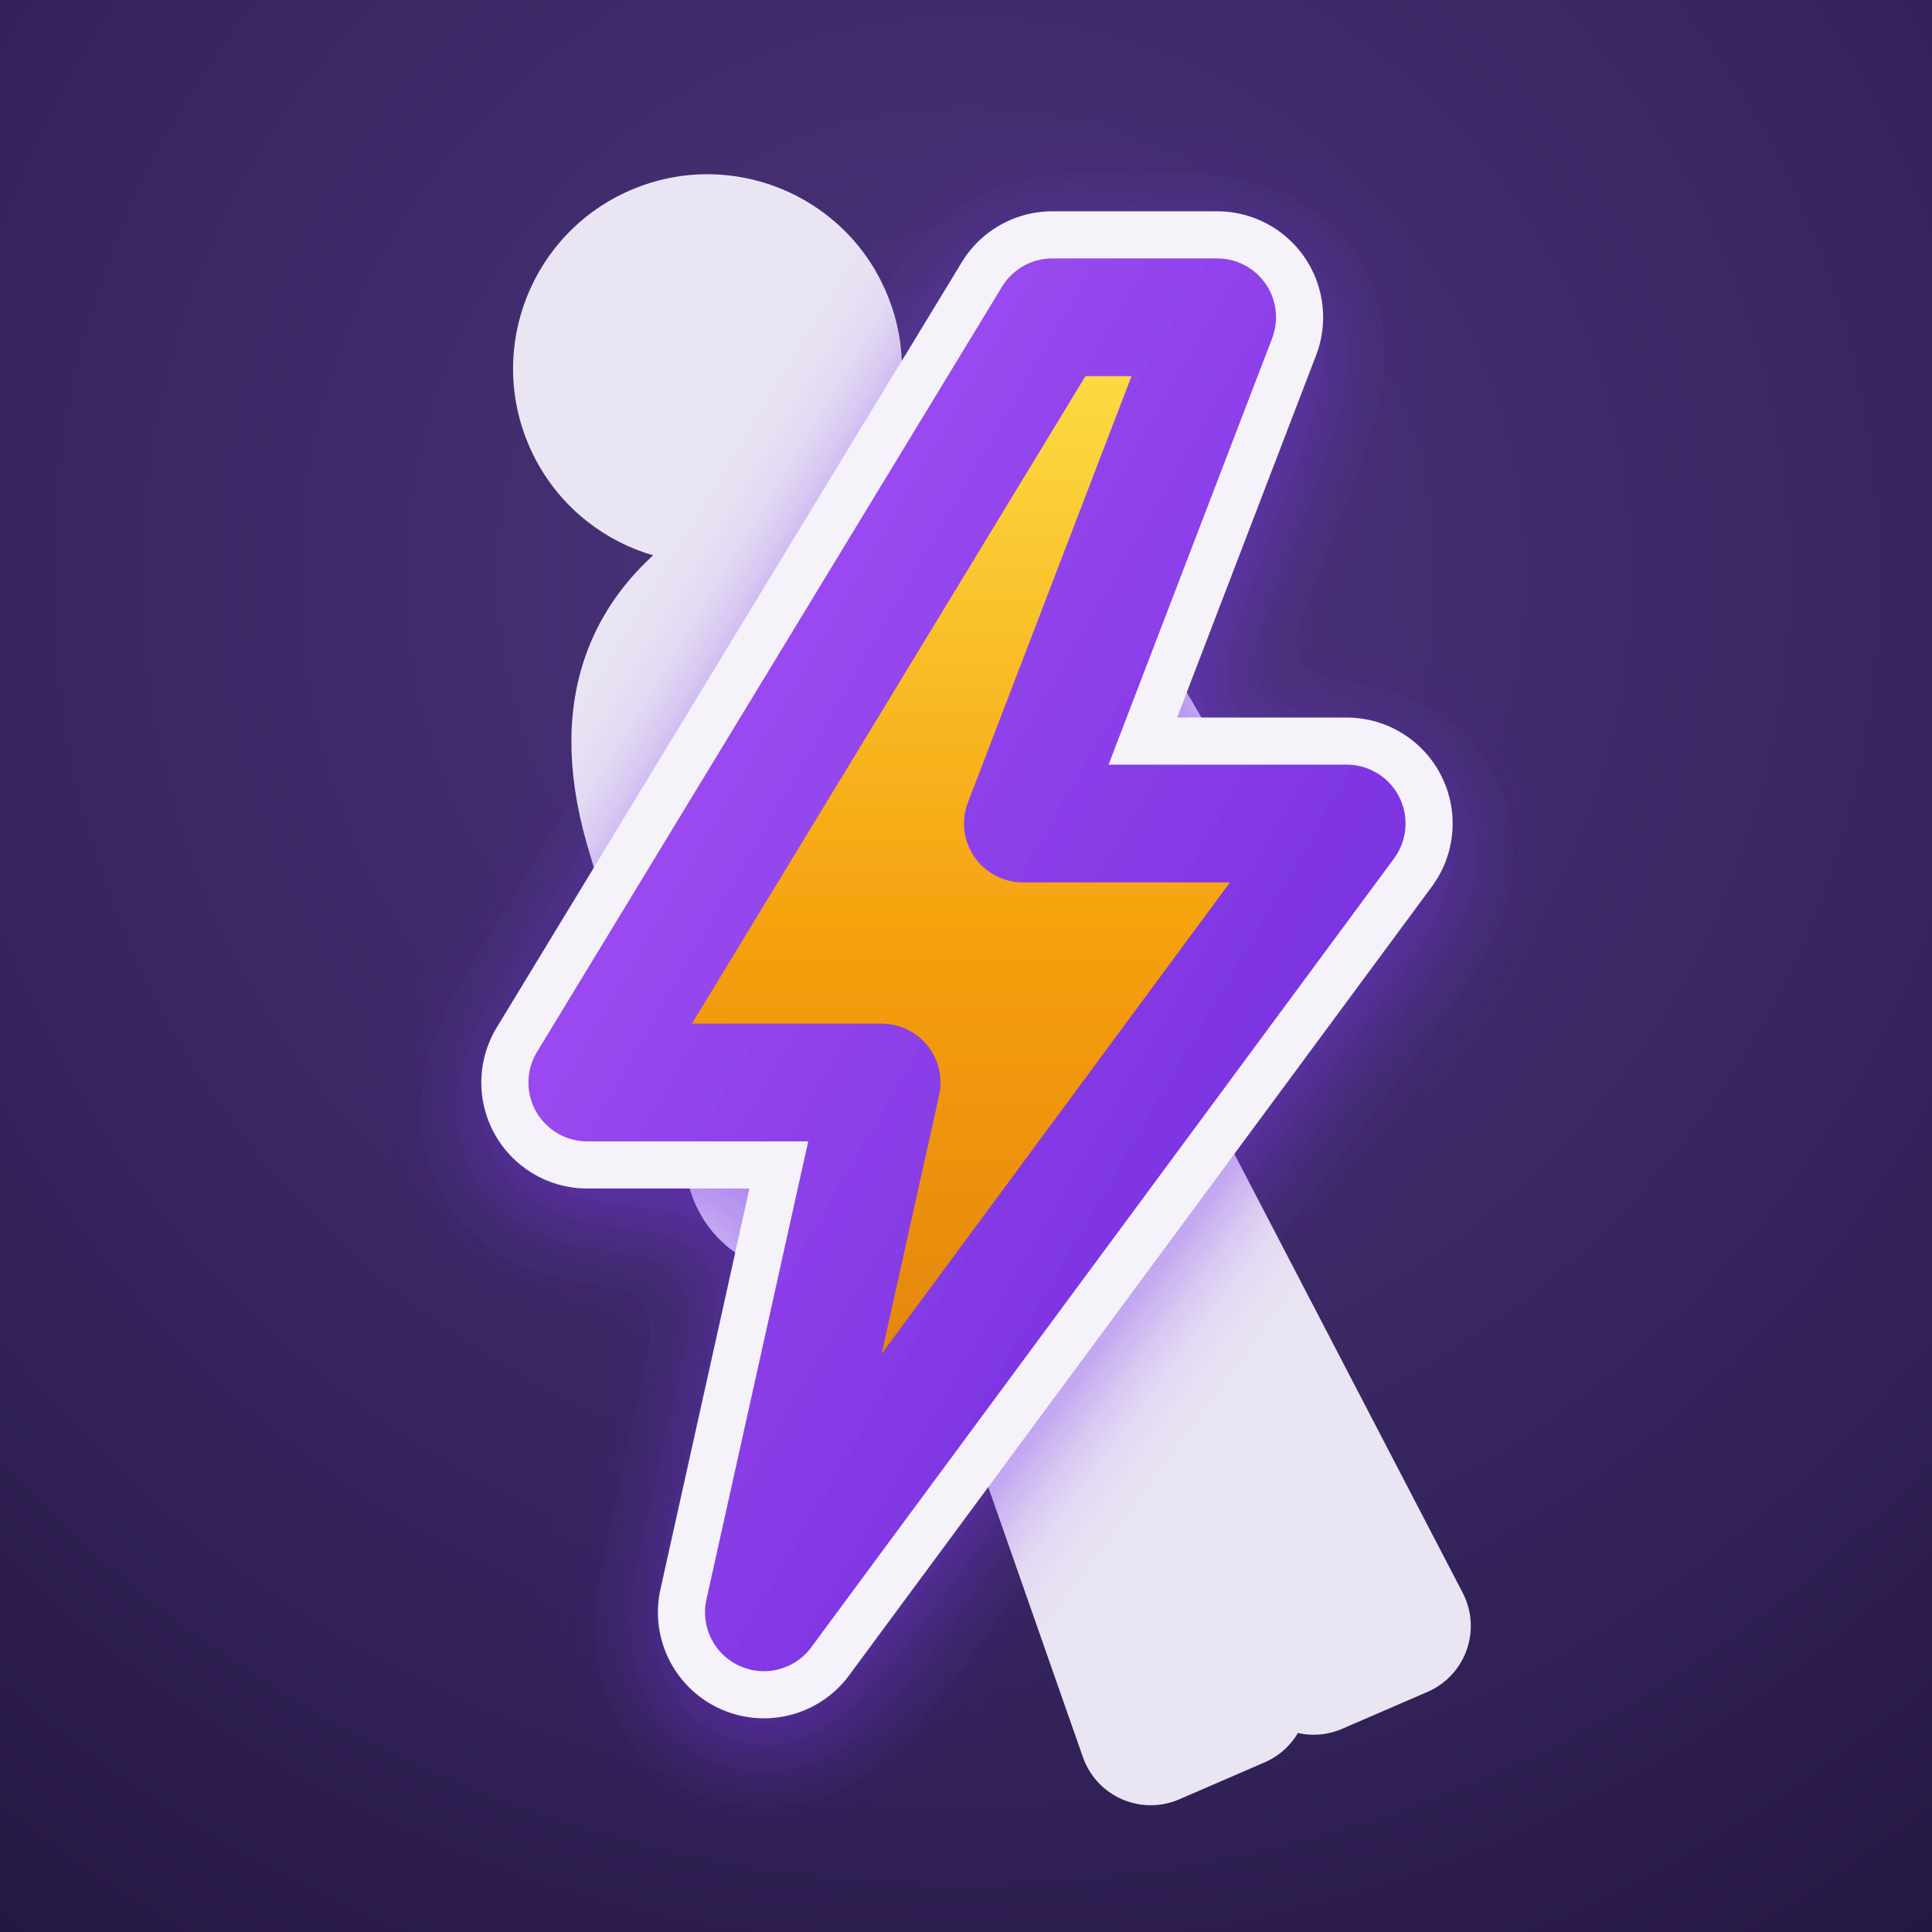
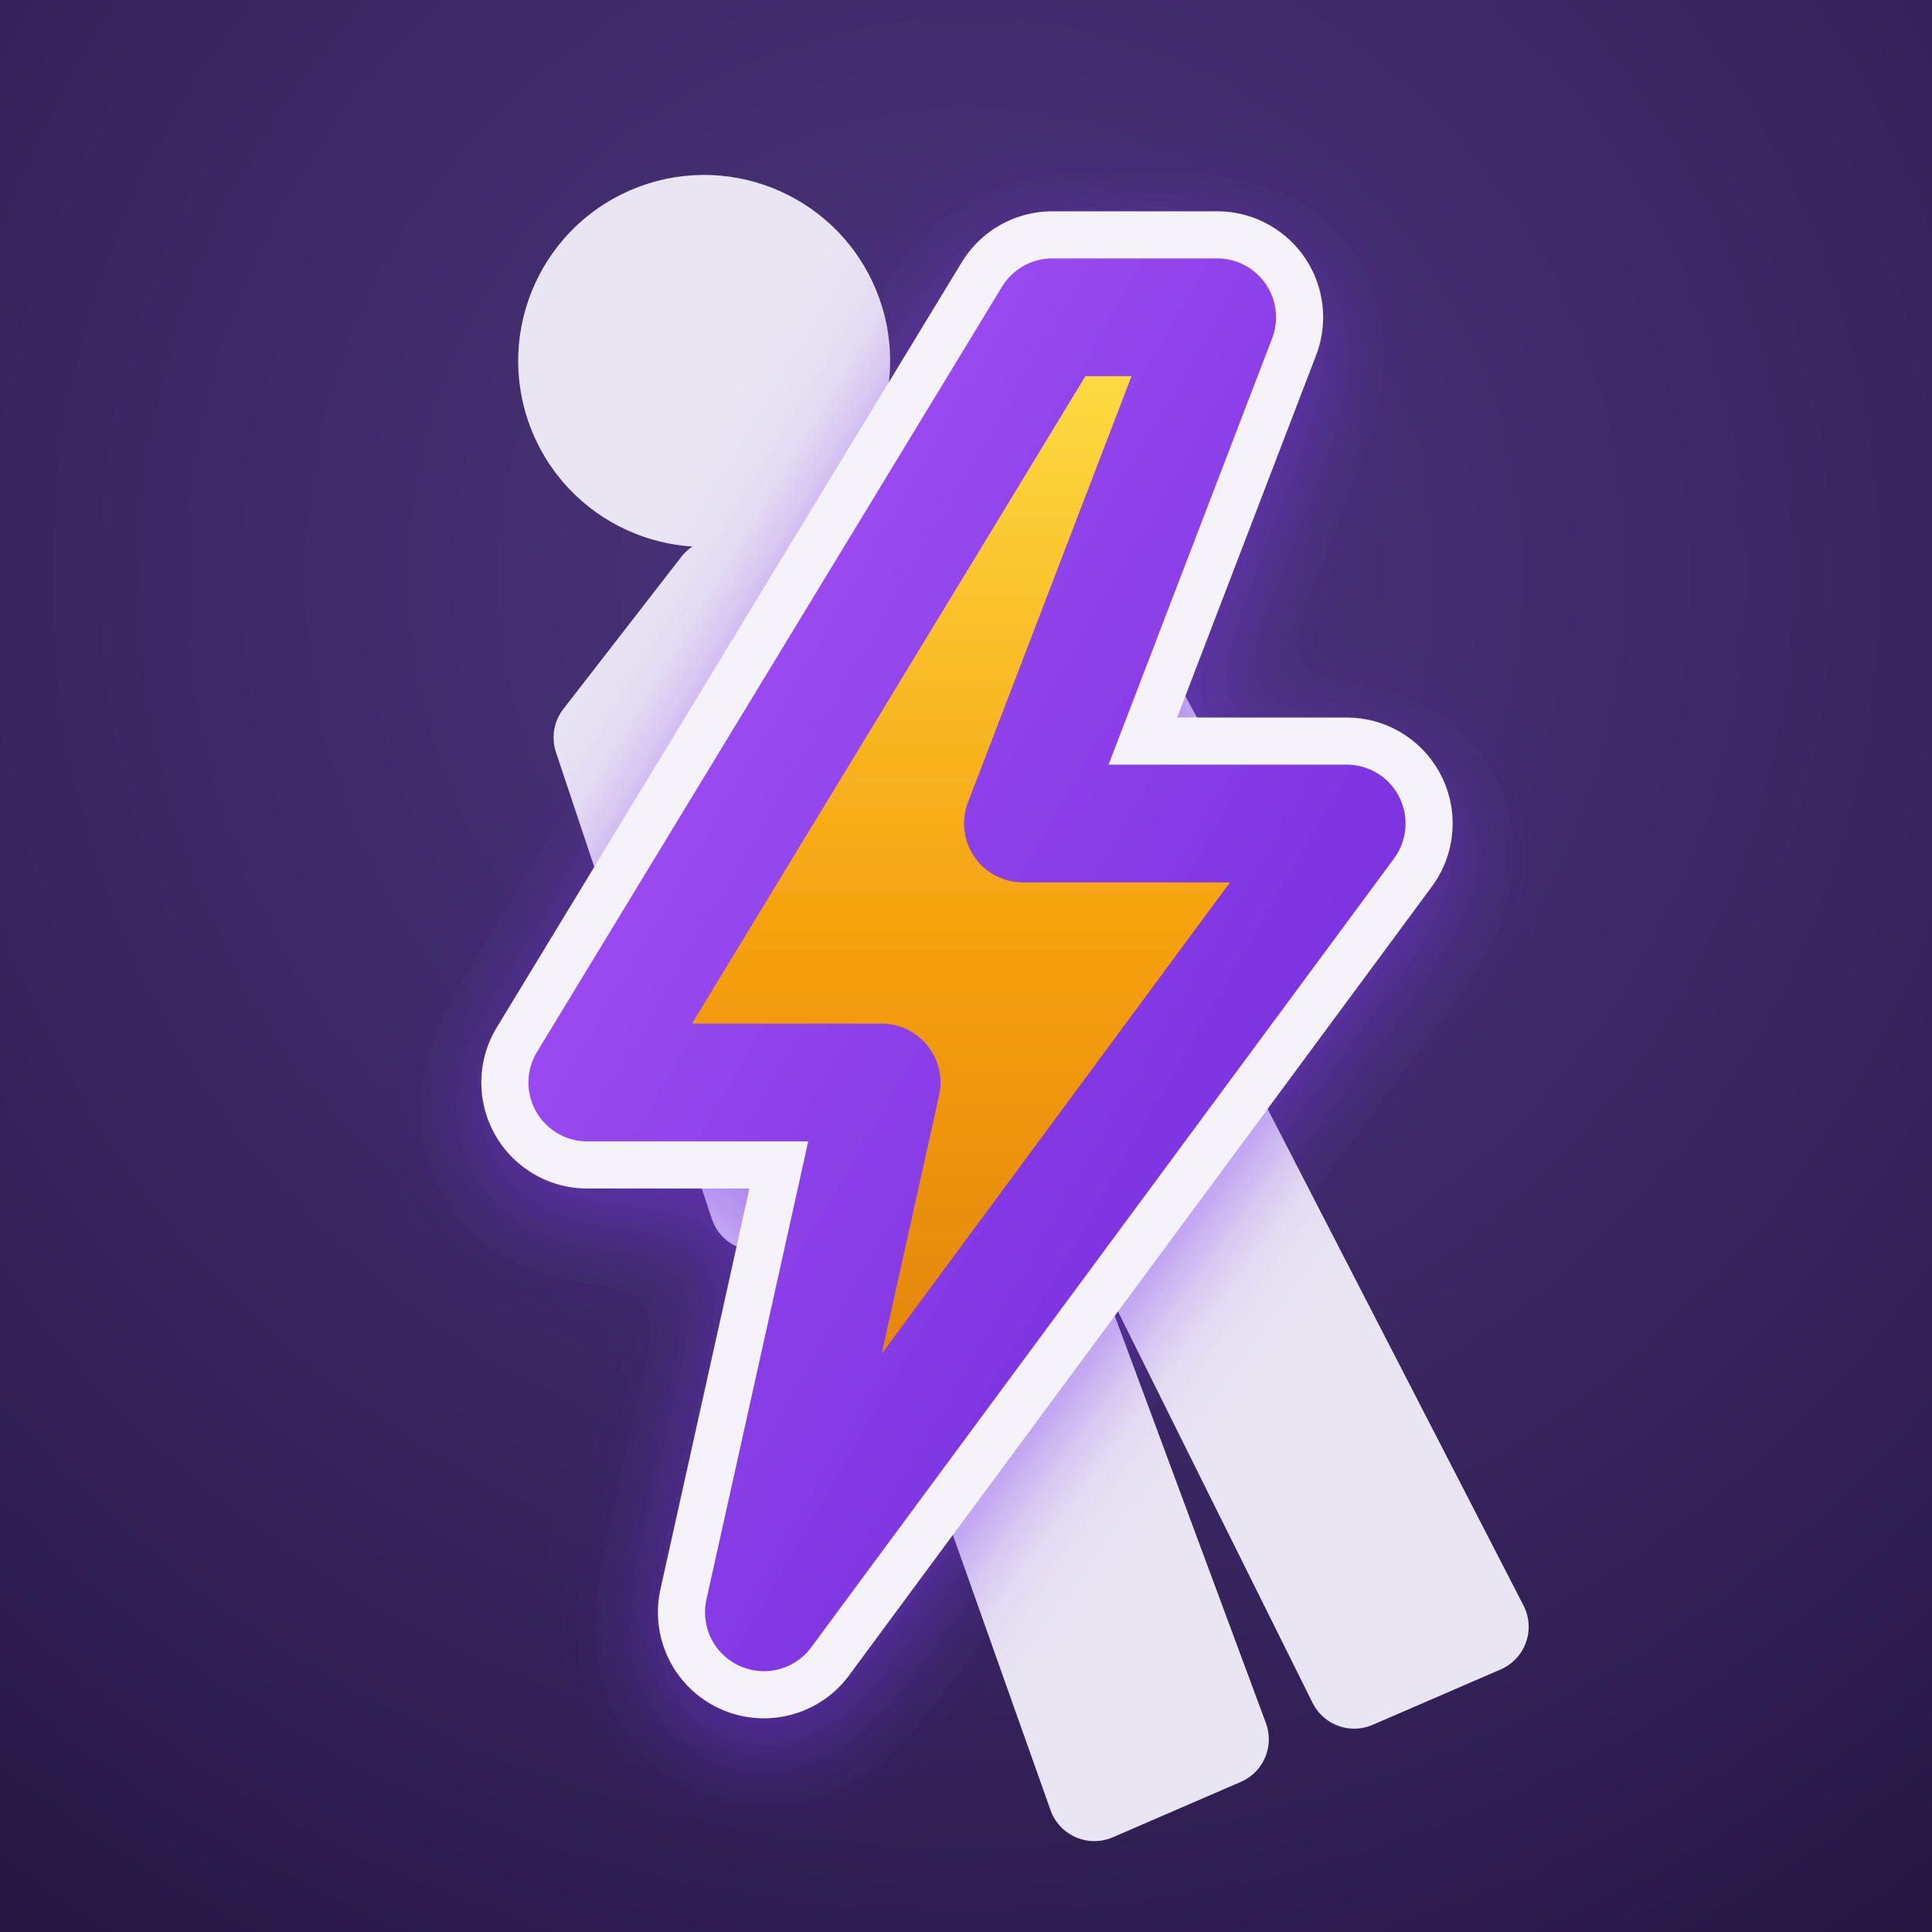
<svg xmlns="http://www.w3.org/2000/svg" width="512" height="512" viewBox="0 0 512 512">
  <defs>
    <radialGradient id="bgr" cx="0.5" cy="0.3" r="1.0">
      <stop offset="0" stop-color="#4d357e" />
      <stop offset="0.55" stop-color="#35245c" />
      <stop offset="1" stop-color="#1d1136" />
    </radialGradient>
    <linearGradient id="bolt" x1="0" y1="0" x2="0" y2="1">
      <stop offset="0" stop-color="#fde047" />
      <stop offset="0.5" stop-color="#f59e0b" />
      <stop offset="1" stop-color="#d97706" />
    </linearGradient>
    <linearGradient id="edge" x1="0" y1="0" x2="1" y2="1">
      <stop offset="0" stop-color="#a855f7" />
      <stop offset="1" stop-color="#6d28d9" />
    </linearGradient>
    <filter id="sh" x="-30%" y="-30%" width="160%" height="160%">
      <feDropShadow dx="0" dy="10" stdDeviation="18" flood-color="#7c3aed" flood-opacity="0.6" />
    </filter>
  </defs>
  <rect width="512" height="512" fill="url(#bgr)" />
-   <g transform="rotate(-23.4 256 256) translate(256 256) scale(1.12) translate(-256 -256)" opacity="0.97" fill="#efeaf7" stroke="#efeaf7" stroke-width="34" stroke-linejoin="round" stroke-linecap="round">
-     <circle cx="256" cy="102" r="46" stroke="none" />
-     <path d="M256 150 C222 150 206 166 202 196 L192 280 C190 294 210 298 214 286 L228 214 C230 244 232 268 234 300 L224 440 L246 440 L252 332 L256 326 L260 332 L266 440 L288 440 L278 300 C280 268 282 244 284 214 L298 286 C302 298 322 294 320 280 L310 196 C306 166 290 150 256 150 Z" />
+   <g transform="rotate(-23.4 256 256) translate(256 256) scale(1.12) translate(-256 -256)" opacity="0.97" fill="#efeaf7" stroke="#efeaf7" stroke-width="22" stroke-linejoin="round" stroke-linecap="round">
+     <circle cx="256" cy="100" r="44" stroke="none" />
+     <path d="M238 150 L198 172 L188 288 L214 296 L222 210 L216 300 L206 448 L239 448 L246 316 L256 306 L266 316 L273 448 L306 448 L296 300 L290 210 L298 296 L324 288 L314 172 L274 150 Z" />
  </g>
  <g transform="translate(48 56) scale(0.78)" filter="url(#sh)">
    <path d="M296 36 L138 296 L238 296 L198 476 L396 208 L286 208 L352 36 Z" fill="none" stroke="#f5f2fa" stroke-width="72" stroke-linejoin="round" />
    <path d="M296 36 L138 296 L238 296 L198 476 L396 208 L286 208 L352 36 Z" fill="url(#bolt)" stroke="url(#edge)" stroke-width="40" stroke-linejoin="round" />
  </g>
</svg>
